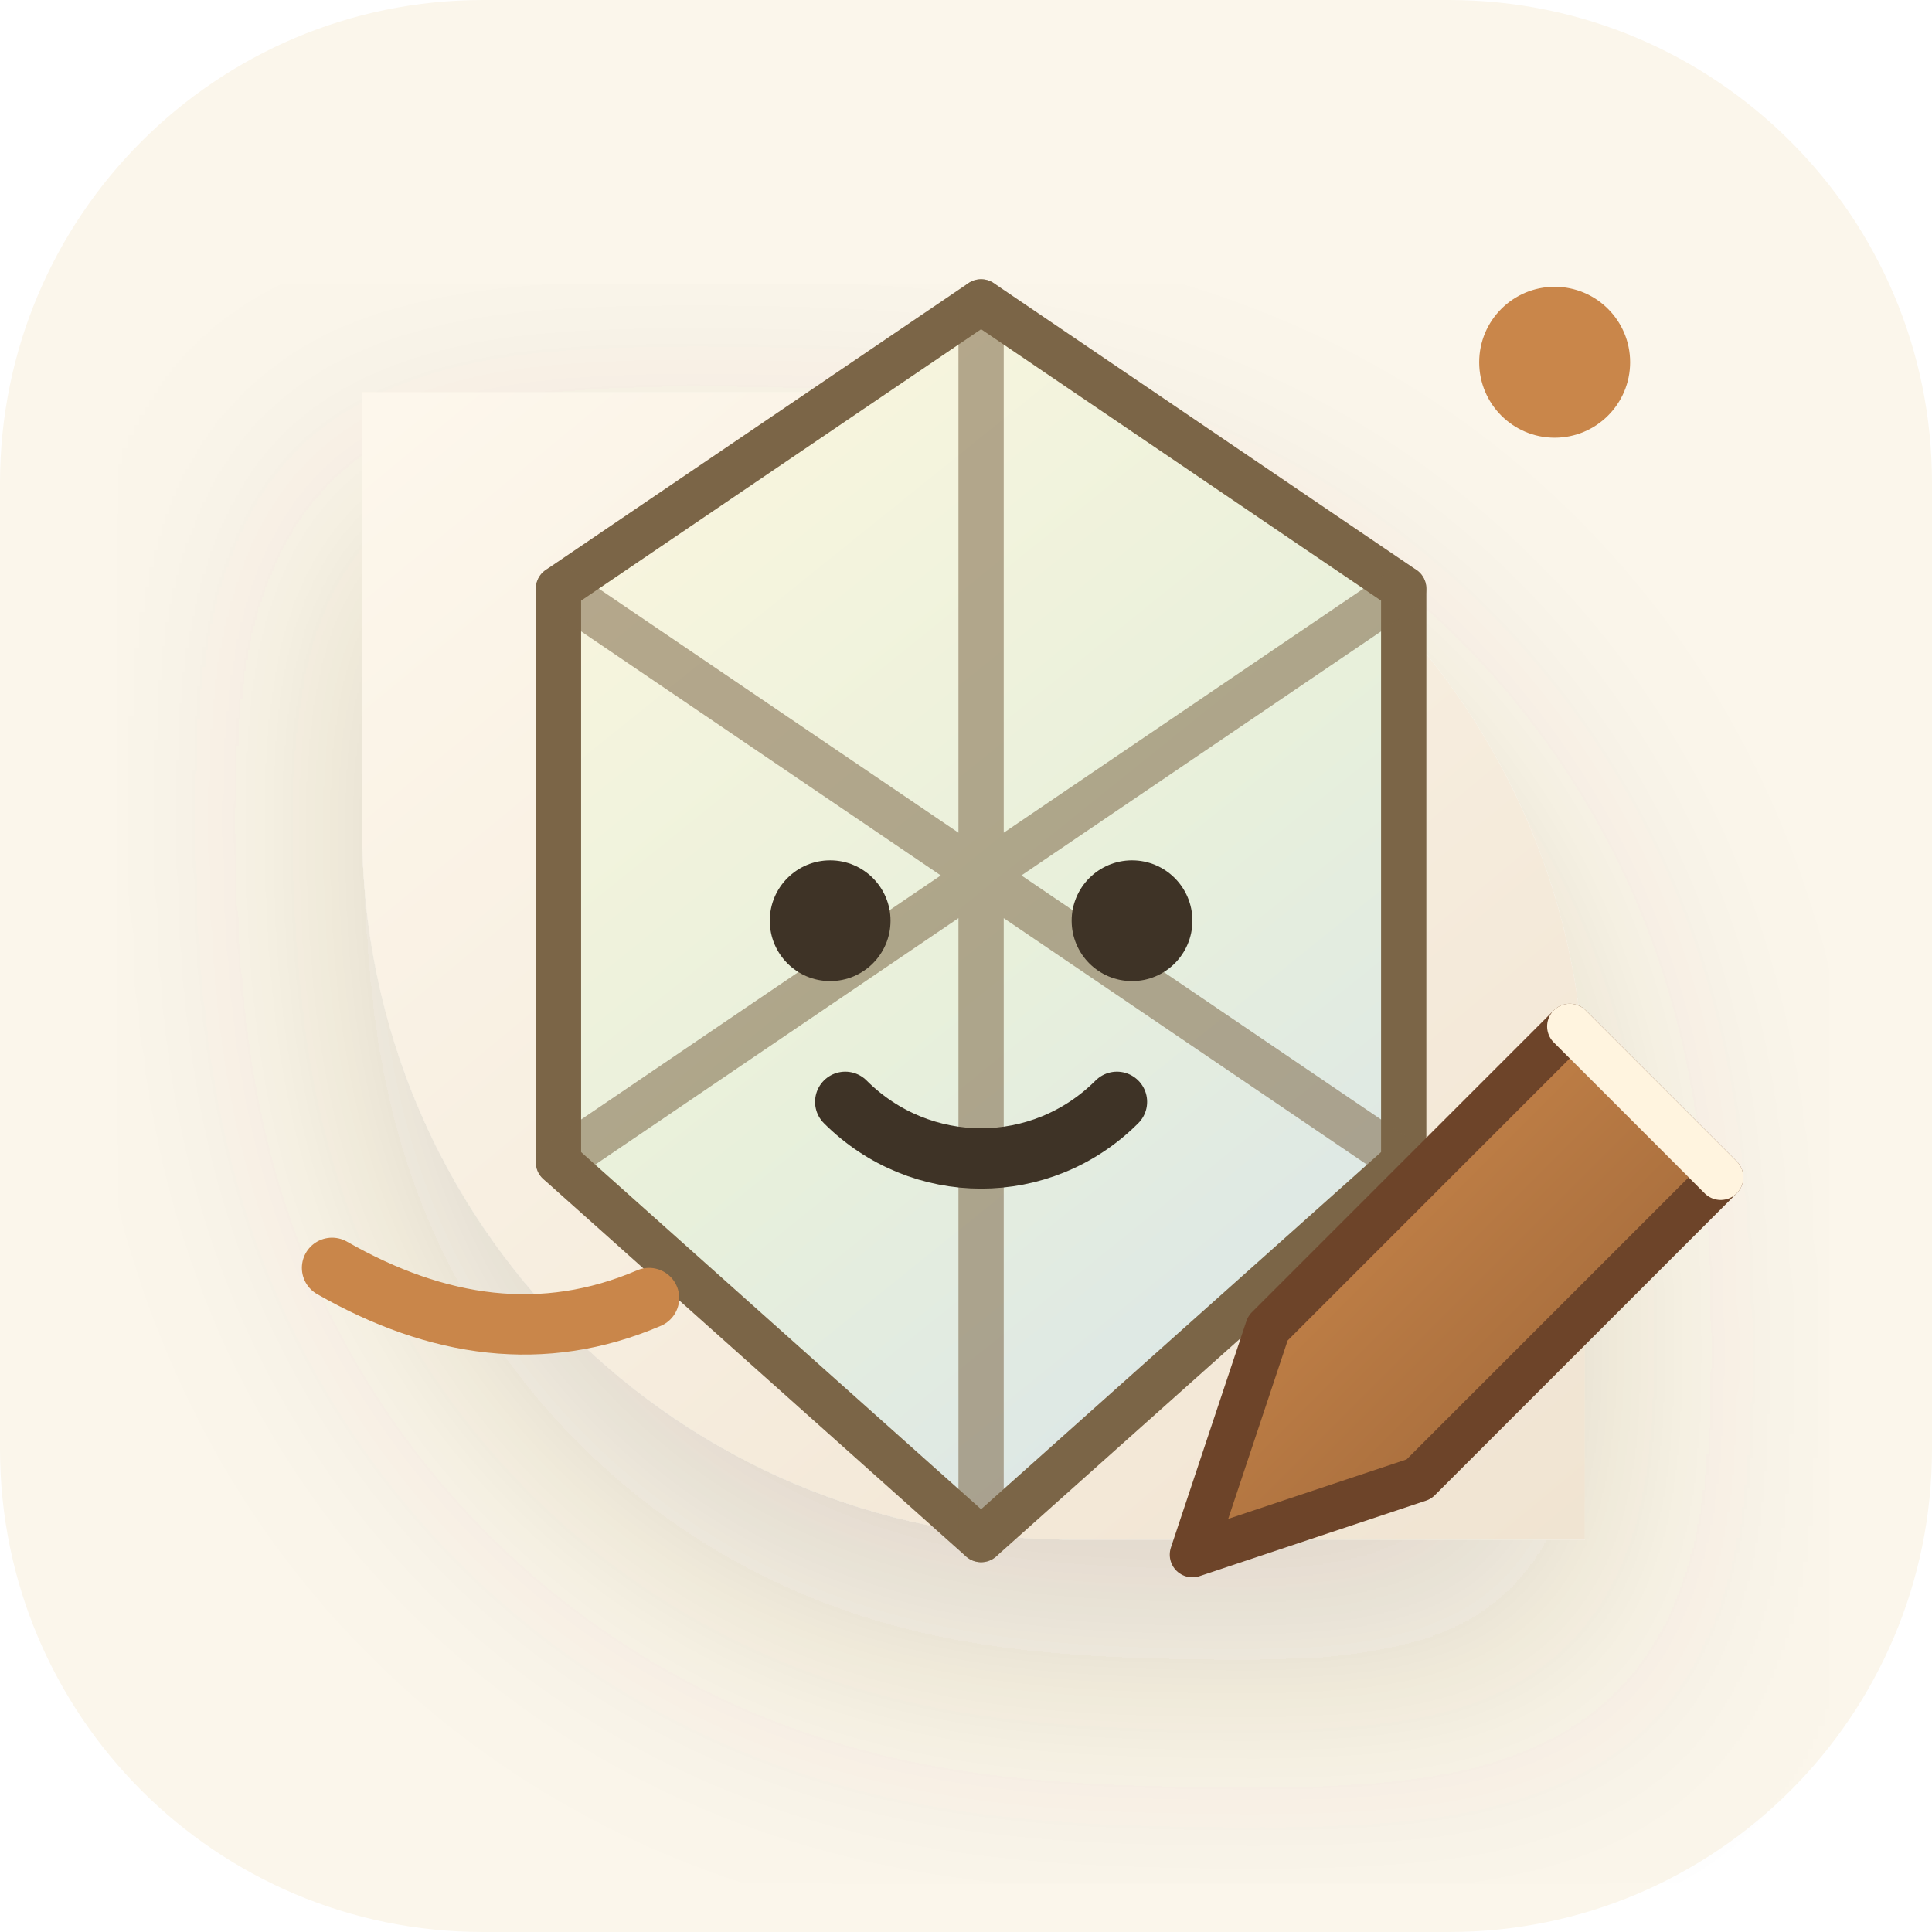
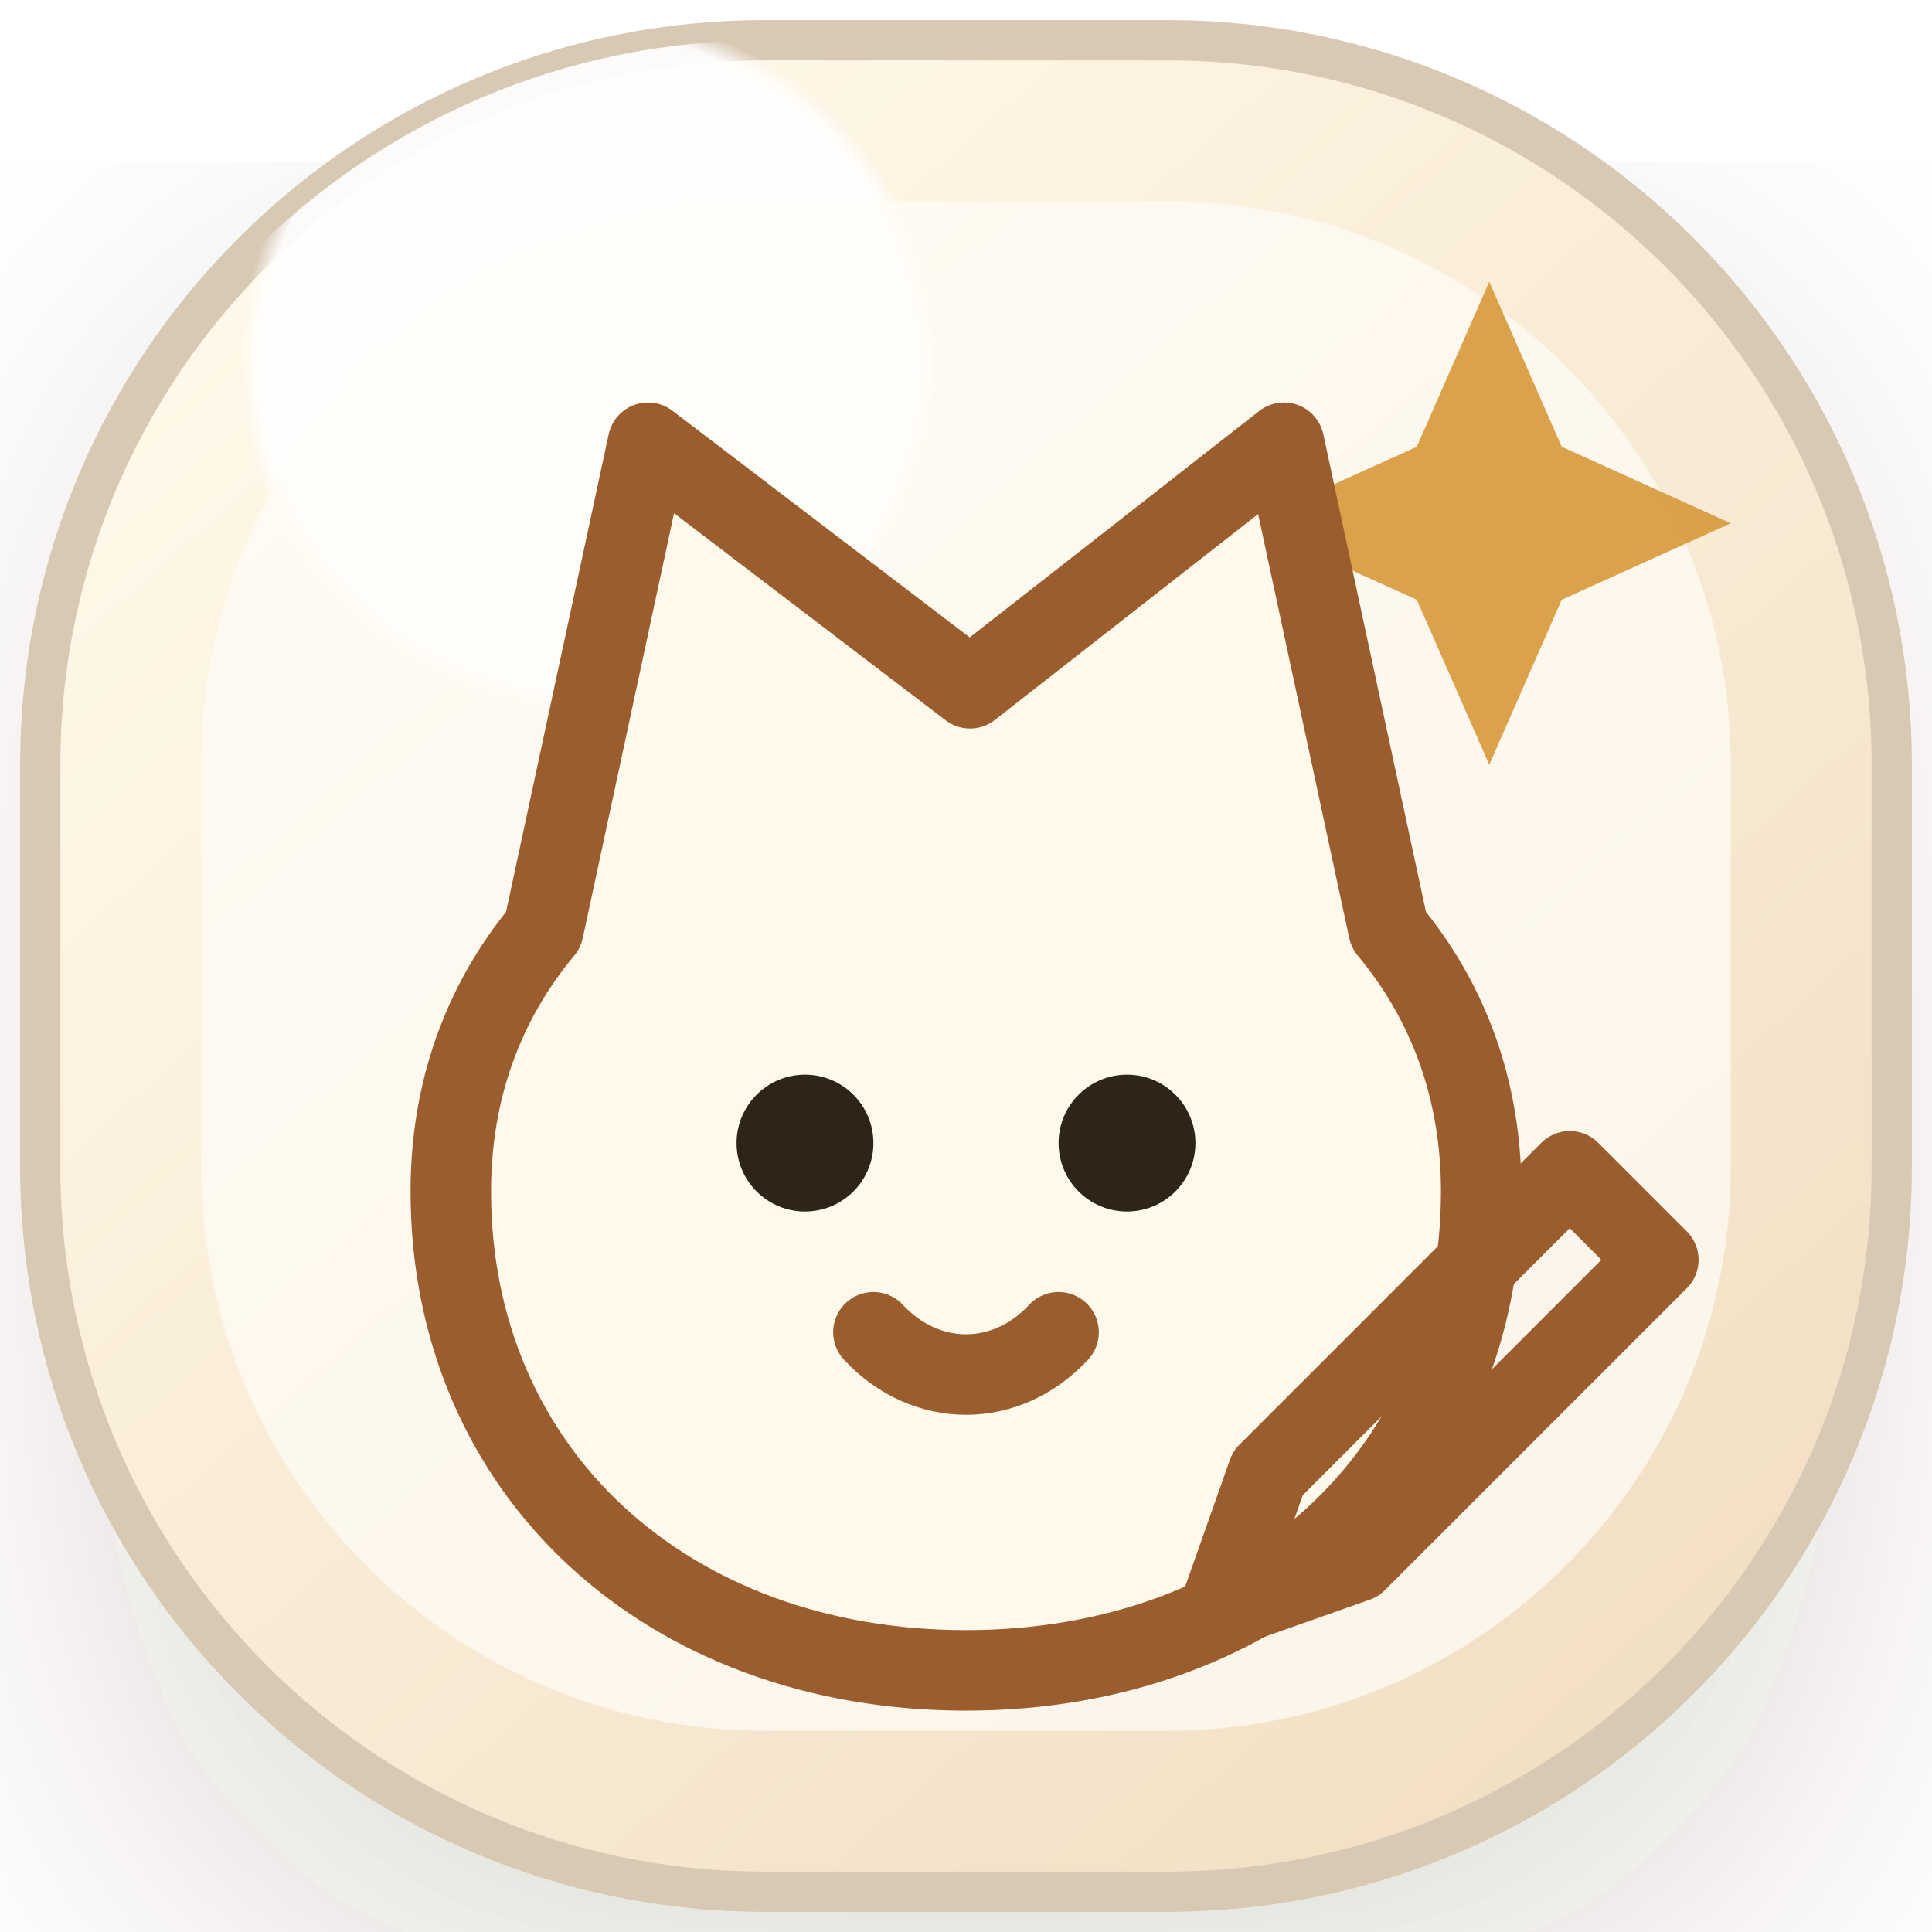
- <svg xmlns="http://www.w3.org/2000/svg" viewBox="0 0 128 128" role="img" aria-labelledby="title desc">
+ <svg xmlns="http://www.w3.org/2000/svg" viewBox="0 0 48 48" role="img" aria-labelledby="title desc">
  <defs>
-     <linearGradient id="paper" x1="18" y1="12" x2="104" y2="116" gradientUnits="userSpaceOnUse">
-       <stop offset="0" stop-color="#fffaf0" />
-       <stop offset="1" stop-color="#efe2cf" />
-     </linearGradient>
-     <linearGradient id="prism" x1="30" y1="22" x2="96" y2="104" gradientUnits="userSpaceOnUse">
-       <stop offset="0" stop-color="#fff7df" />
-       <stop offset=".52" stop-color="#e8f0db" />
-       <stop offset="1" stop-color="#d6e2ed" />
-     </linearGradient>
-     <linearGradient id="pen" x1="78" y1="82" x2="111" y2="115" gradientUnits="userSpaceOnUse">
-       <stop offset="0" stop-color="#c9864a" />
-       <stop offset="1" stop-color="#8b5932" />
+     <radialGradient id="button-shine" cx="30%" cy="18%" r="26%">
+       <stop offset="0" stop-color="#ffffff" stop-opacity=".92" />
+       <stop offset=".68" stop-color="#ffffff" stop-opacity=".92" />
+       <stop offset=".72" stop-color="#ffffff" stop-opacity="0" />
+       <stop offset="1" stop-color="#ffffff" stop-opacity="0" />
+     </radialGradient>
+     <linearGradient id="button-bg" x1="8" y1="6" x2="41" y2="43" gradientUnits="userSpaceOnUse">
+       <stop offset="0" stop-color="#fff8e8" />
+       <stop offset="1" stop-color="#f2dfc4" />
    </linearGradient>
    <filter id="shadow" x="-20%" y="-20%" width="140%" height="150%" color-interpolation-filters="sRGB">
-       <feDropShadow dx="0" dy="8" stdDeviation="9" flood-color="#5e4326" flood-opacity=".18" />
+       <feDropShadow dx="0" dy="4" stdDeviation="5" flood-color="#44311d" flood-opacity=".16" />
    </filter>
  </defs>
-   <rect width="128" height="128" rx="32" fill="#fbf6eb" />
-   <circle cx="103" cy="24" r="5" fill="#c9864a" />
-   <path d="M24 26h34c26 0 47 21 47 47v29H71c-26 0-47-21-47-47V26z" fill="url(#paper)" filter="url(#shadow)" />
-   <path d="M37 39 65 20l28 19v38L65 102 37 77V39z" fill="url(#prism)" stroke="#7b6547" stroke-width="3" stroke-linejoin="round" />
-   <path d="M65 20v82M37 39l28 19 28-19M37 77l28-19 28 19" fill="none" stroke="#7b6547" stroke-width="3" stroke-linecap="round" stroke-linejoin="round" opacity=".54" />
-   <circle cx="55" cy="61" r="4" fill="#3e3326" />
-   <circle cx="75" cy="61" r="4" fill="#3e3326" />
-   <path d="M56 73c5 5 13 5 18 0" fill="none" stroke="#3e3326" stroke-width="4" stroke-linecap="round" />
-   <path d="M84 88 104 68l10 10-20 20-15 5 5-15z" fill="url(#pen)" stroke="#6d4429" stroke-width="3" stroke-linejoin="round" />
-   <path d="m104 68 10 10" stroke="#fff4df" stroke-width="3" stroke-linecap="round" />
-   <path d="M22 84c7 4 14 5 21 2" fill="none" stroke="#c9864a" stroke-width="4" stroke-linecap="round" />
+   <rect x="1" y="1" width="46" height="46" rx="18" fill="url(#button-bg)" stroke="#d8c9b5" filter="url(#shadow)" />
+   <rect x="1" y="1" width="46" height="46" rx="18" fill="url(#button-shine)" />
+   <rect x="5" y="5" width="38" height="38" rx="14" fill="#fffdf7" fill-opacity=".72" />
+   <path d="M37 7l1.8 4.1L43 13l-4.2 1.9L37 19l-1.8-4.1L31 13l4.2-1.9L37 7z" fill="#d89b3d" opacity=".92" />
+   <path d="M13.5 23.1 16.1 11l8 6.1 7.8-6.1 2.6 12.1c1.5 1.8 2.3 4 2.3 6.5 0 7-5.4 11.9-12.8 11.9s-12.8-4.9-12.8-11.9c0-2.5.8-4.7 2.3-6.5z" fill="#fff9ec" stroke="#9b5d2e" stroke-width="2" stroke-linejoin="round" />
+   <circle cx="20" cy="28.4" r="1.7" fill="#2f2418" />
+   <circle cx="28" cy="28.4" r="1.7" fill="#2f2418" />
+   <path d="M21.7 33.1c1.3 1.4 3.3 1.4 4.6 0" fill="none" stroke="#9b5d2e" stroke-width="2" stroke-linecap="round" stroke-linejoin="round" />
+   <path d="M31.5 36.6 39 29.1l2.2 2.2-7.5 7.5-3.4 1.2 1.2-3.4z" fill="none" stroke="#9b5d2e" stroke-width="2" stroke-linecap="round" stroke-linejoin="round" />
</svg>
